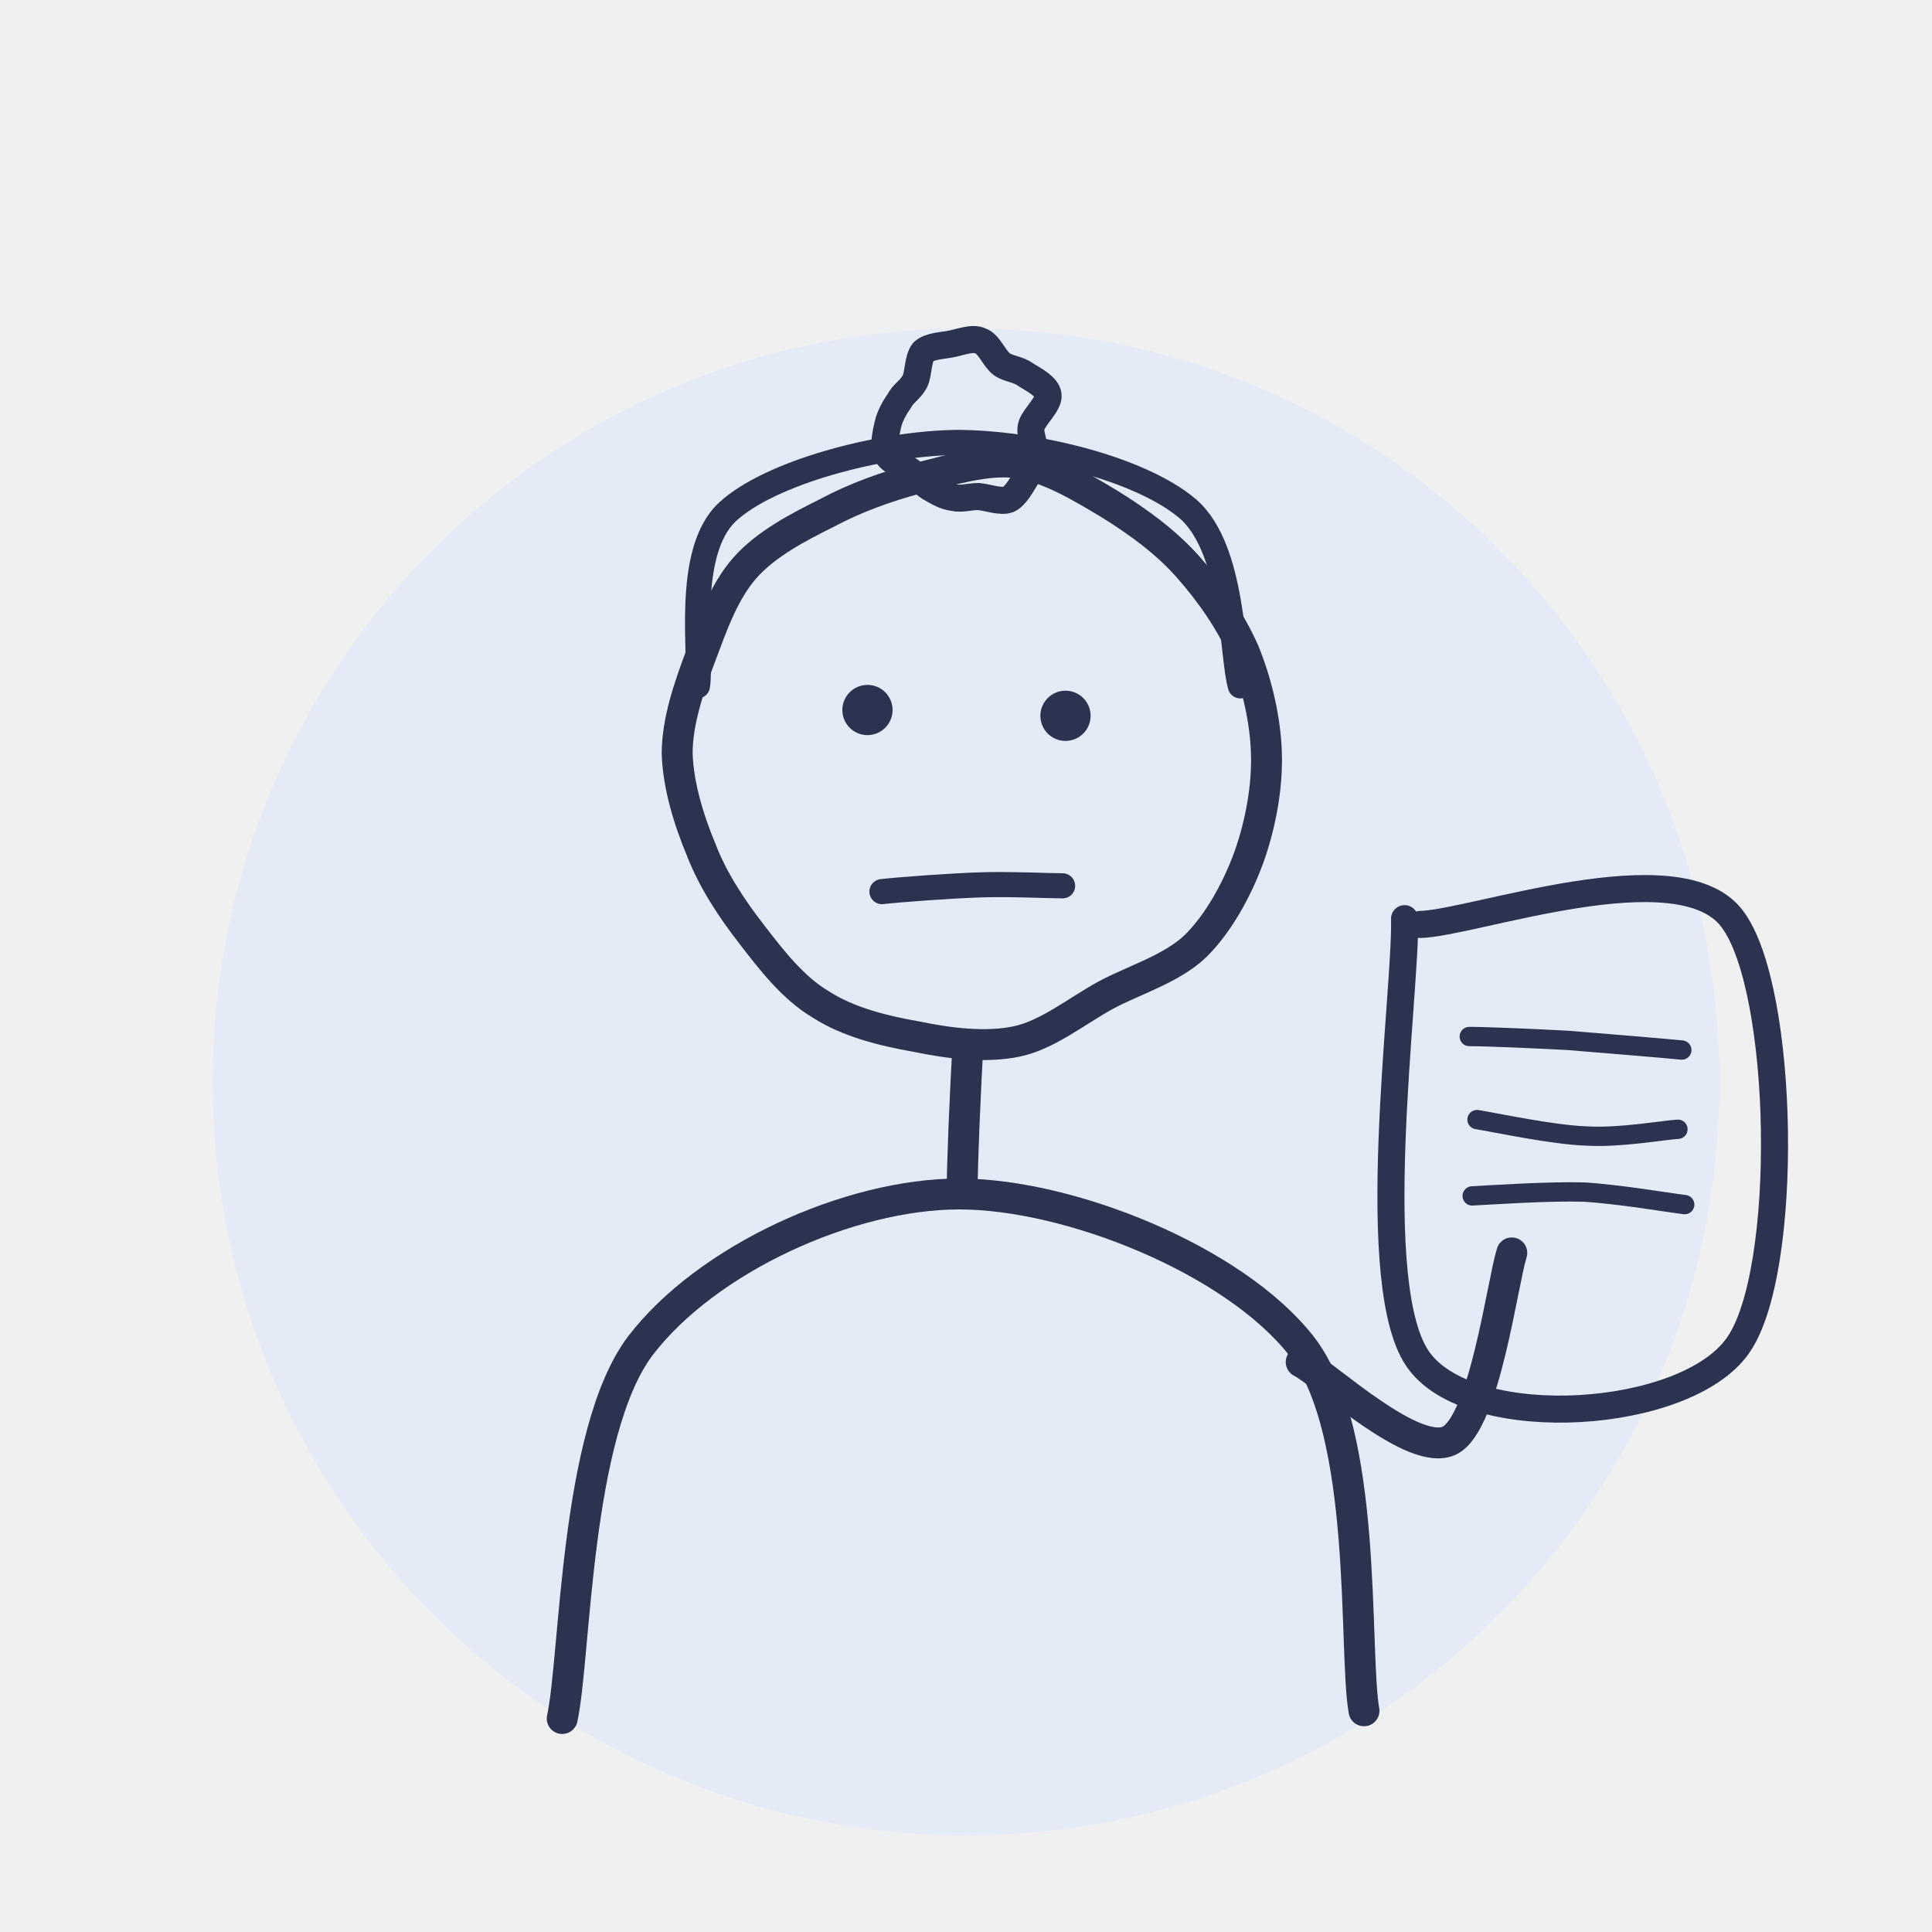
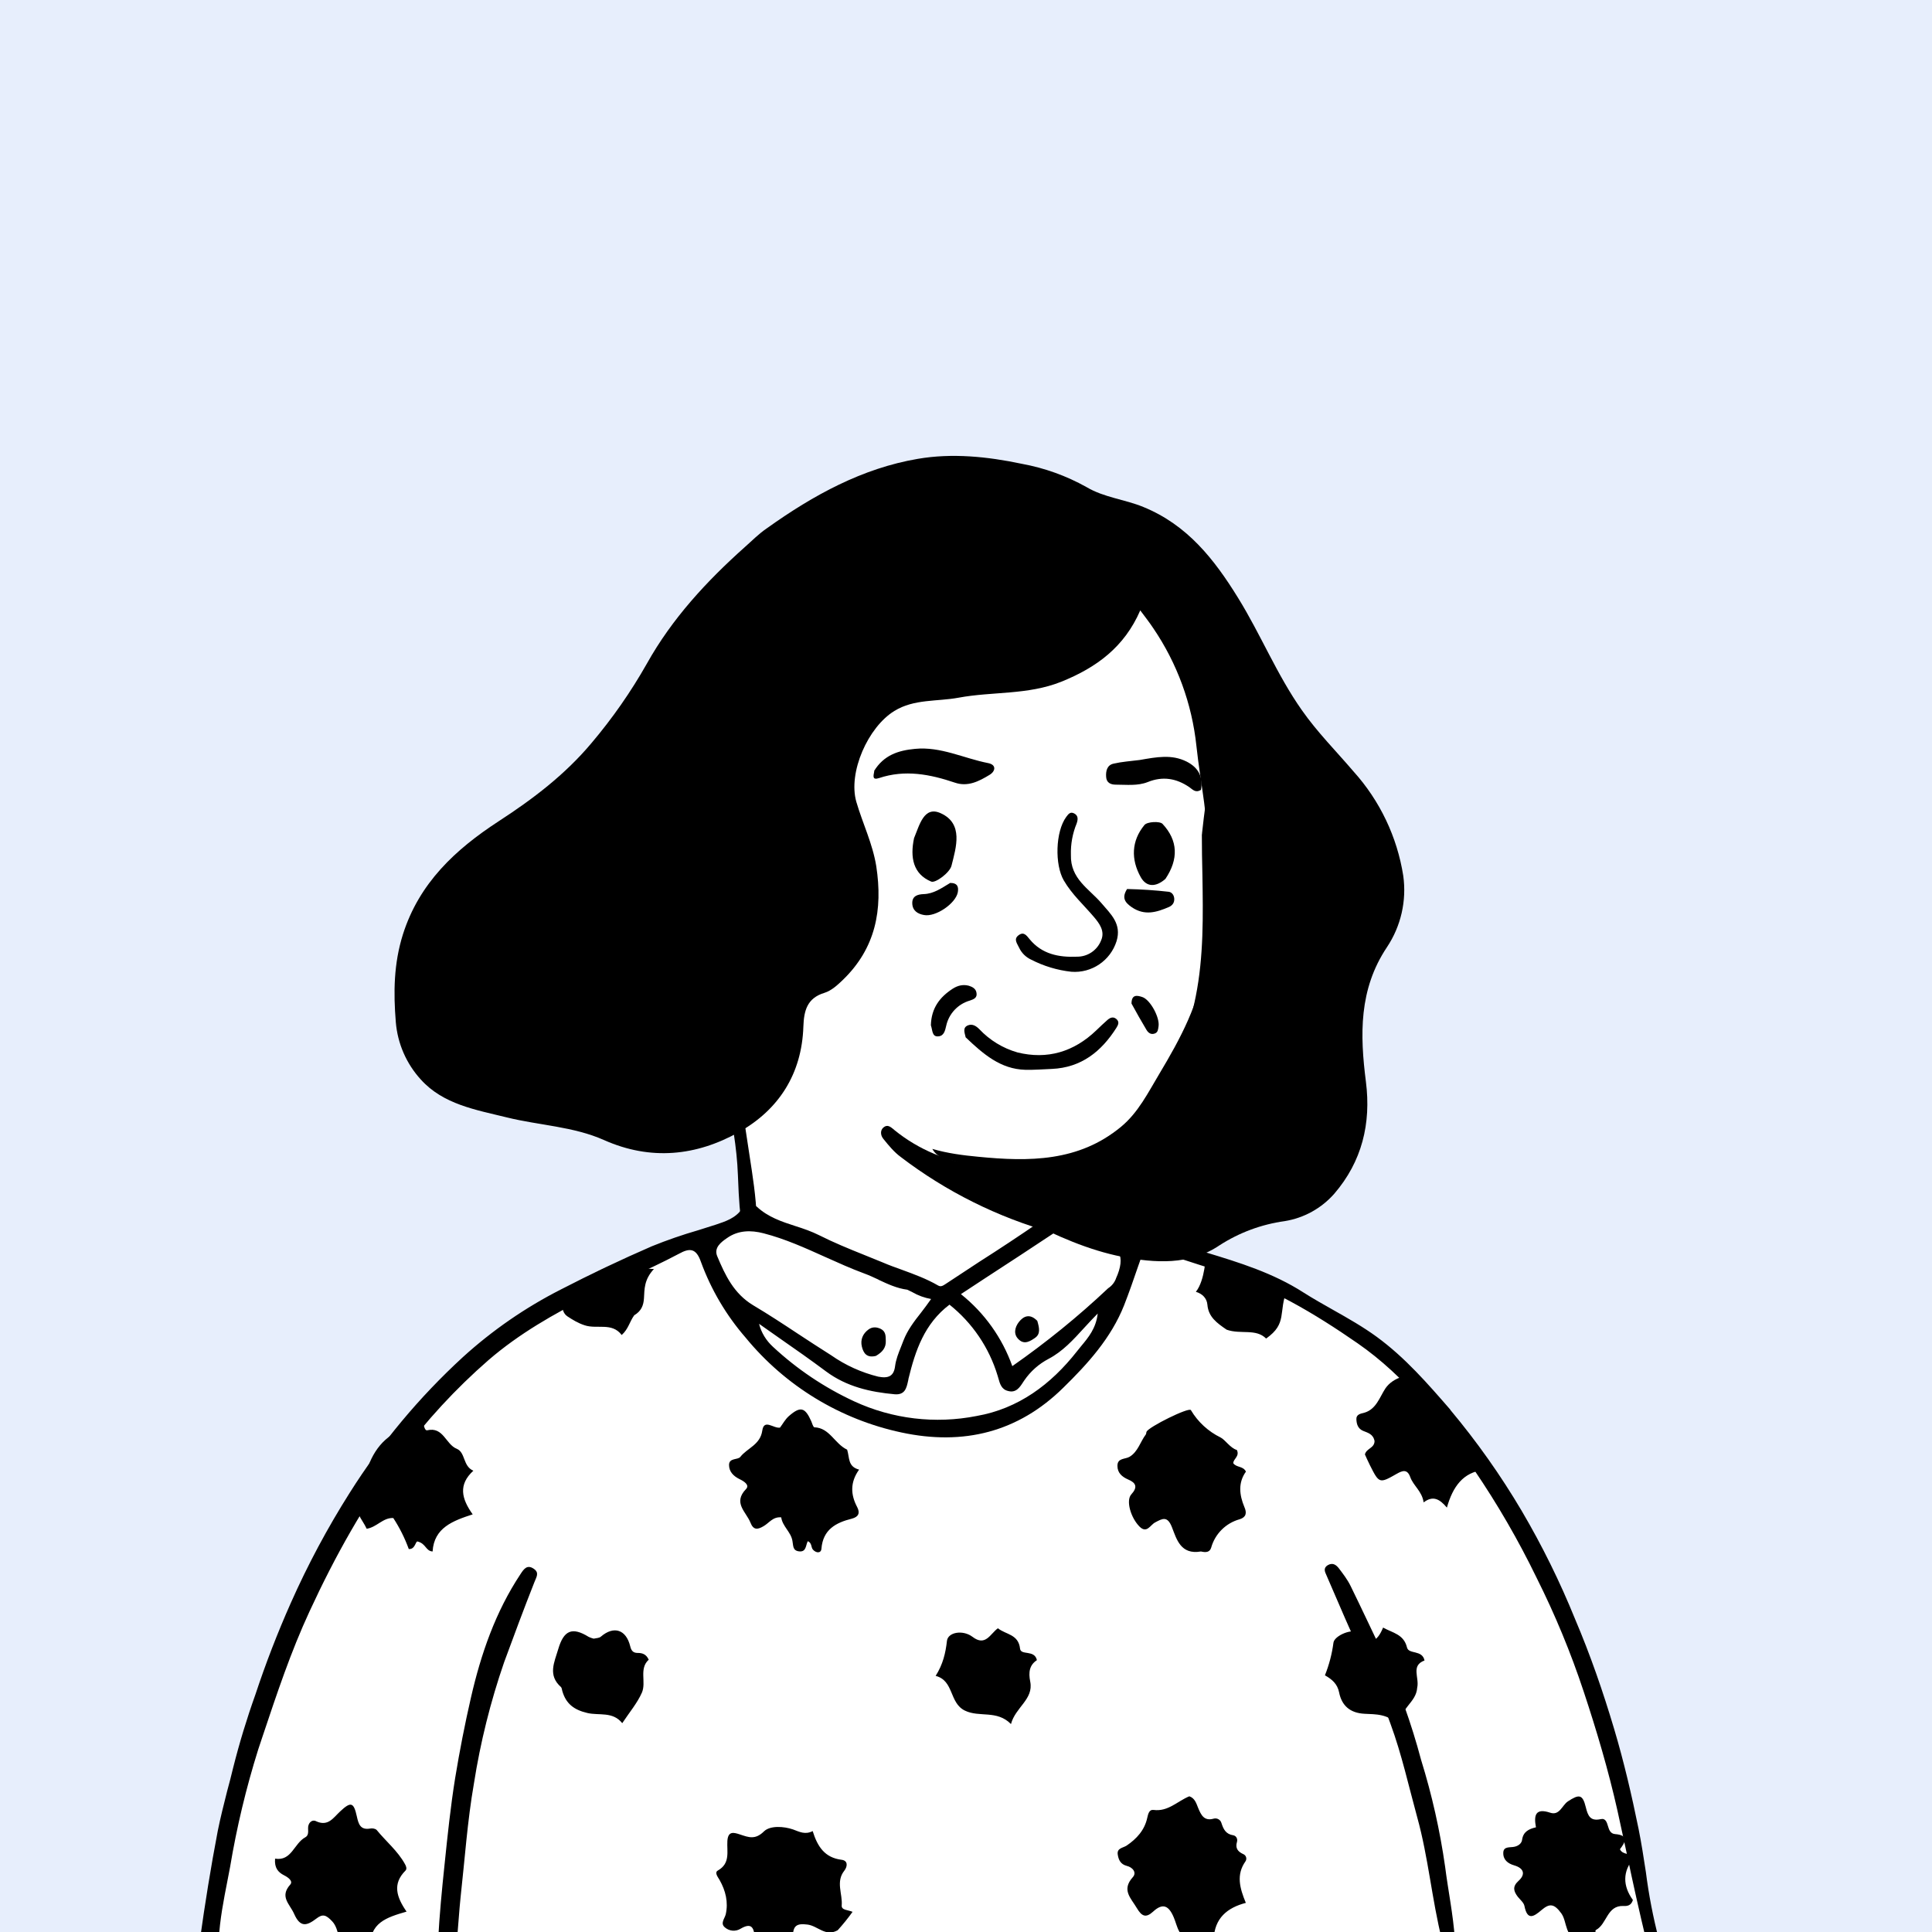
- <svg xmlns="http://www.w3.org/2000/svg" viewBox="0 0 200 200" width="200" height="200" role="img" aria-hidden="true">
-   <circle cx="100" cy="112" r="78" fill="#dde7fb" opacity="0.55" />
-   <path d="M129.3,88.7 C128.1,92.0 126.2,95.5 123.8,97.9 C121.3,100.3 117.5,101.4 114.5,103.0 C111.4,104.7 108.5,107.1 105.3,107.8 C102.0,108.5 98.2,108.0 94.8,107.3 C91.4,106.7 87.8,105.8 85.0,104.0 C82.1,102.3 79.8,99.3 77.8,96.7 C75.7,94.0 73.8,91.1 72.6,88.0 C71.3,84.9 70.2,81.3 70.1,78.0 C70.1,74.7 71.3,71.2 72.5,68.0 C73.7,64.8 74.9,61.3 77.1,58.8 C79.3,56.3 82.6,54.6 85.6,53.1 C88.6,51.5 91.7,50.4 95.0,49.5 C98.3,48.7 102.0,47.5 105.3,47.9 C108.6,48.4 111.9,50.4 114.9,52.2 C117.8,54.0 120.7,56.1 123.0,58.7 C125.3,61.3 127.4,64.3 128.8,67.5 C130.1,70.7 131.0,74.5 131.1,78.0 C131.2,81.5 130.5,85.3 129.3,88.7" fill="none" stroke="#2b3350" stroke-width="3.2" stroke-linecap="round" stroke-linejoin="round" />
-   <circle cx="89.8" cy="73.5" r="2.6" fill="#2b3350" />
-   <circle cx="110.3" cy="74.1" r="2.6" fill="#2b3350" />
-   <path d="M91.3,92.3 C93.0,92.1 98.4,91.7 101.5,91.6 C104.6,91.5 108.6,91.7 110.0,91.7" fill="none" stroke="#2b3350" stroke-width="2.6" stroke-linecap="round" stroke-linejoin="round" />
-   <path d="M100.2,108.4 C100.1,109.7 99.9,114.0 99.8,116.4 C99.7,118.9 99.6,122.0 99.6,123.1" fill="none" stroke="#2b3350" stroke-width="3.2" stroke-linecap="round" stroke-linejoin="round" />
-   <path d="M58.2,177.9 C59.6,171.5 59.5,148.3 66.3,139.3 C73.2,130.3 87.9,123.6 99.3,123.6 C110.7,123.6 127.7,130.4 134.7,139.3 C141.7,148.2 140.1,170.8 141.2,177.1" fill="none" stroke="#2b3350" stroke-width="3.2" stroke-linecap="round" stroke-linejoin="round" />
-   <path d="M107.0,46.5 C106.9,47.4 106.7,48.4 106.3,49.3 C105.8,50.1 105.2,51.3 104.4,51.7 C103.6,52.0 102.3,51.5 101.3,51.4 C100.4,51.4 99.5,51.7 98.7,51.5 C97.8,51.4 97.0,50.9 96.3,50.5 C95.5,50.0 95.0,49.4 94.3,48.8 C93.5,48.2 92.2,47.8 91.8,47.0 C91.4,46.2 91.7,44.9 91.9,44.0 C92.1,43.1 92.6,42.2 93.1,41.5 C93.5,40.7 94.2,40.4 94.7,39.5 C95.1,38.7 95.0,37.1 95.6,36.4 C96.3,35.8 97.5,35.8 98.5,35.6 C99.5,35.4 100.7,34.9 101.5,35.3 C102.4,35.6 102.9,37.1 103.7,37.7 C104.4,38.2 105.4,38.2 106.2,38.8 C107.0,39.3 108.4,40.0 108.5,40.9 C108.6,41.8 107.1,43.1 106.8,44.0 C106.5,44.9 107.1,45.7 107.0,46.5" fill="none" stroke="#2b3350" stroke-width="2.8" stroke-linecap="round" stroke-linejoin="round" />
-   <path d="M72.2,71.0 C72.7,68.0 70.8,57.2 75.3,53.0 C79.7,48.9 91.1,45.9 99.0,45.8 C107.0,45.8 118.1,48.5 123.0,52.7 C127.8,56.9 127.5,68.0 128.4,71.0" fill="none" stroke="#2b3350" stroke-width="2.6" stroke-linecap="round" stroke-linejoin="round" />
-   <path d="M134.7,141.0 C137.2,142.3 146.4,151.0 150.1,149.1 C153.7,147.2 155.5,132.9 156.5,129.7" fill="none" stroke="#2b3350" stroke-width="3.2" stroke-linecap="round" stroke-linejoin="round" />
-   <path d="M147.0,95.7 C152.4,95.6 173.8,87.8 179.3,95.1 C184.8,102.3 185.3,131.7 179.9,139.3 C174.5,147.0 152.7,148.4 147.0,141.0 C141.2,133.6 145.6,102.8 145.4,95.1" fill="none" stroke="#2b3350" stroke-width="2.8" stroke-linecap="round" stroke-linejoin="round" />
-   <path d="M152.1,107.3 C153.8,107.3 158.6,107.5 162.3,107.7 C166.0,108.0 172.1,108.5 174.1,108.7" fill="none" stroke="#2b3350" stroke-width="2.0" stroke-linecap="round" stroke-linejoin="round" />
-   <path d="M152.9,115.9 C154.8,116.2 160.8,117.5 164.3,117.6 C167.7,117.8 172.1,117.0 173.7,116.9" fill="none" stroke="#2b3350" stroke-width="2.0" stroke-linecap="round" stroke-linejoin="round" />
-   <path d="M152.4,123.8 C154.3,123.7 160.2,123.3 163.9,123.4 C167.5,123.6 172.7,124.5 174.4,124.7" fill="none" stroke="#2b3350" stroke-width="2.0" stroke-linecap="round" stroke-linejoin="round" />
+ <svg xmlns="http://www.w3.org/2000/svg" viewBox="0 0 1744 1744" fill="none" shape-rendering="auto" width="240" height="240">
+   <mask id="viewboxMask">
+     <rect width="1744" height="1744" rx="0" ry="0" x="0" y="0" fill="#fff" />
+   </mask>
+   <g mask="url(#viewboxMask)">
+     <rect fill="#e7eefc" width="1744" height="1744" x="0" y="0" />
+     <g transform="translate(531 487)">
+       <path d="M554 727.7c-99.2 297-363.8 388.6-503.7 19.8-19.3-50.7 31-69.5 66.2-91.9 24.1-15.3 36.8-28.5 35.3-42.2-7-64.4-36.9-243.8-36.9-243.8l-3-5.8s.7-1.6-2.2 1.2c-3 3-9.9 34.2-37 34.2-24.5 0-49.2-10.9-61-86.3C7.2 285.6 9.6 214 40 201c12.5-5.3 24-7.2 35.2-.8 11.3 6.4-13-22 112-126C268.4 6.4 396.7-3.5 448.5 8 500.3 19.5 552 44.8 574.9 98.5c27.8 65-25.9 114.3-14 262.5-2.2 53.6.8 171.2-146.6 210.6-28 7.5-19.3 48.4 22.7 58.4 67 21 117 72.3 117 97.9" fill="#fff" />
+       <path fill-rule="evenodd" clip-rule="evenodd" d="m554 266.2.1-1.4c4.1-36.4 8.2-71.7 27.1-103.4 6.5 4.4 5.7 10 3.7 15.2-19.9 51.2-18 104.4-16.2 157.6l.4 14c2.1 66.4-14.5 126.8-58.7 177.5-15.4 17.6-35.8 29.8-56.5 40.3-21.4 11-25.9 20.1-19.2 43.6l.8 2.6c1.4 3.9 2.8 7.9-1 11.8-4.5 4.6-9.5 3.3-14.8 1.8l-.6-.1a406.4 406.4 0 0 1-137-68.3c-6-4.4-10.8-10.3-15.5-16.1l-.3-.4c-2.5-3-3-7.8.5-10.4 3.3-2.5 5.8-.5 8.7 1.8l1 .9a145.5 145.5 0 0 0 76.3 31.7c13.4 1.4 26.6.9 40 .4 7.4-.3 14.8-.6 22.3-.5 10.2 0 18.7-4.7 26.7-9.2l2.8-1.6c27.8-15.5 54.3-32.8 72.2-60.7 16.1-25 25.9-52.2 31.6-80.9 7.2-36.1 6.6-72.7 6-109.8-.3-12-.5-24.2-.5-36.4ZM50.6 190.8c21.9-1.7 34 11.2 44.3 26.3a140.4 140.4 0 0 1 22.4 61.5c.5 3.7 1 7.6-1.2 11.3-4.5.6-4.9-3-5-5.6-.5-20.7-9.7-38.7-18.9-56.1-6.6-12.5-16.2-24.6-31.4-27.6-17.2-3.5-33 12-40.8 32.2-14.5 37.6-12 74.6 1.4 111 5.8 15.9 13.1 32.1 27.8 43.2 14.8 11.3 32.7 9.3 43.6-5.7l2-2.5c2-2.6 4-5.1 5-8 2.1-5.8 5.4-11.2 11.3-10.4 6.8 1 8 8.3 8.7 14a3661 3661 0 0 0 22 156.7l5.9 38.8c2.6 17.1 5.6 41.7 3.6 52.1a28 28 0 0 0-.3 2.2c-.4 2.8-.6 5-4.2 5.5-4.9.8-7-2-7.7-6.4-2.3-17-3-23.6-4-49.6-.9-25.2-5.6-50-10.4-74.9l-5-27c-5.2-30.8-10.3-62-10.8-97l-2 3c-7.6 11.3-13.7 20.5-24.5 24a40.5 40.5 0 0 1-46.1-12.5 127.8 127.8 0 0 1-28.8-55.8c-8.4-34-9.9-67.1.9-100.6 5.2-16.1 23.7-44.7 42.2-42Zm34.6 127.5c4.4 3.2 8.4 6 12-5.4-1.1-42.2-14.7-69.2-35.8-70.3 11.2 14.6 22 28.8 23 48.5a32.3 32.3 0 0 1-10.7-8.8c-2-2.2-4-4.4-6.5-6l-3-2.4c-4.8-3.6-9.7-7.4-17.8-4.5 3.8 5.8 9 10 14.3 14 6 4.7 12 9.3 15.6 16.5-10.6 7.7-15.2 17.7-9.7 29.9 4.8 10.5 11.9 19.2 25.9 19.8-.6-6.3-4.7-10.9-8.8-15.4-5-5.4-9.7-10.6-7.5-18.6 3.2-1.5 6.2.7 9 2.7Z" fill="#000" />
+     </g>
+     <g transform="translate(178 1057)">
+       <path d="M1314.4 694.4 10.7 691.1S44 481.4 106.9 362.2c73-138.7 176.8-250.5 390.4-316.9C516 39.5 669.8 114 669.8 114l108.7-70s175 48.2 241.2 85.5c84.2 47.3 179.3 187 223.1 296 46.6 115.8 71.6 269 71.6 269Z" fill="#fff" />
+       <path d="M898.5 694.4c-13-1.7-13.5-12.7-17-20.7-4.4-10.4-9.8-13.3-18.7-5-6.5 5.9-10.2 4.1-14.6-3.3-5.3-9-14-16.3-3.7-27.8 3.9-4.2 0-9-5.4-10.3-5.5-1.4-7.4-5.4-8.1-10.1-1-6 4.6-6 8-8.2 9-6.1 16.2-13.9 18.6-25 .8-3.6 1.8-7.7 5.6-7.2 13.2 1.8 21.6-7.9 32.4-12.3 5 1.7 6.3 6.4 8 10.6 2.6 6.2 5.3 12 13.9 9.6a5.7 5.7 0 0 1 7.1 4c1.8 5.6 4 10 10.7 11 2.7.5 4.1 3.4 3.3 6-1.7 5.8.9 8.8 5.7 11a4.4 4.4 0 0 1 2 6.5c-8.5 12-5.3 24 .3 37.5-16.8 4.4-28.3 13.8-29 32.9-5.8.8-11.9.8-19 .8ZM578 685.5c-10.9 6-17.8-4-27-5.2-10.4-1.4-13 1.5-13.3 10.5-.2 5 .6 11-6.6 11.8-13.3 1.6-27.4-3.7-27.9-11-.6-9.7-3.7-12.8-12.6-7.6a12 12 0 0 1-14.3-1.2c-4.3-3.6-.2-7.8.8-11.7 2.5-11-.1-21.4-5.5-31-1.8-3-4.8-6.8-1.6-8.6 11.5-6.5 8-17.2 8.6-26.7.6-9.2 5.8-7.7 11.5-5.8 7.6 2.5 13.6 5 21.5-2.8 5.6-5.5 18-4.6 26.2-1.8 6 2.2 11 5 17.8 1.5 4.4 14.2 11 24 26 25.9 6 .7 5.5 6 2.6 9.8-8 10-1.5 21-2.4 31.4-.4 4.4 5.7 4 9.8 5.8a185 185 0 0 1-13.5 16.7ZM137.7 703c-11.8-5-8.6-17.9-15.8-25.6-5.7-6.1-8.7-6.8-14.2-2.6-8.5 6.5-14.6 8.6-20.2-4.2-4-9-13.3-15.4-3.5-26.4 2.8-3.2-2-6.6-5.6-8.4-5.3-2.7-8.8-6.6-8.1-15 15 2.4 17-13.7 27.3-19.3 3-1.6 2.6-5 2.5-8-.2-5 3.6-8.3 7-6.6 11.1 5.3 15.8-3.1 22-8.8 9.6-9 12.2-8.3 15 4.5 1.5 6.8 3.1 12.6 12.1 11 1.9-.4 4.8.1 5.9 1.4 8.4 10.3 18.9 18.8 25.4 30.6 1.2 2 2 4.5.5 6-12 12-8 24 1 37-17.5 5.1-34.5 10-32.3 33.5-5.8.8-11.8.8-19 .8ZM1249.2 694.4c-15.3-1.7-12.1-16.3-17.8-24.2-6.8-9.4-11-8.8-17.9-3-7.2 6.2-12.8 9.5-15.4-3.7-.6-3-3.8-5.6-6-8.3-3.7-4.9-5.1-9.1.6-14.3 6.7-6 4.8-11.5-3.7-14-6-1.7-10.2-5.2-10-11.4.1-6 6-4.6 9.8-5.4 3.7-.7 6.8-3 7.2-6.4 1-7.2 6-9.7 12.5-11.2-2.1-11-.4-17.6 12.8-13.2 8.5 2.9 10.8-6.7 16-10.2 10.1-6.6 13.3-6.6 16.2 5.3 1.9 7.8 4.1 12.8 13.5 10.7 4.4-1 5.5 3 6.5 6.3 1 3.4 2.2 6.8 6.3 7.2 13 1 9.3 7.4 4.5 13.7 2.7 5.5 9.2 2.9 12.7 7.8-10.6 12.2-10.1 25.5-1 38-1.5 5.2-5.3 5.6-8.5 5.4-15-.6-14.8 16.2-24.7 21.6-2 1 1.3 5.3 2.9 8.6-5.5.6-11 .9-16.5.7ZM929.3 143.3c-8.8-6-16.5-11.5-17.4-22.6-.5-5.6-4.3-9.8-10.4-11.6 8.4-10.4 9-33.3 9-33.3s-3 8.6 73.4 31.2c-8.3 20.7.6 30.5-19 44.3-9.2-9.3-23-3.5-35.6-8ZM906.1 343.5c-18.4 3.2-22-11.2-26.2-21.9-4.1-10.4-8.5-7.9-15.2-4.3-4.3 2.2-7.4 10.2-13.9 3.9-8.1-8-12.6-23.7-7.6-29.2 6-6.6 4.3-10.5-2.9-13.5-5.5-2.4-9.6-6-9.6-12.2-.1-7.4 7-5.9 11-8.3 7.6-4.6 9.6-13.5 14.6-20.1.5-.6.3-1.7.7-2.5 1.8-4.3 38.3-22.4 40-19.5a63.6 63.6 0 0 0 26.8 24.7c4.2 2.1 8.7 9.5 14.7 11.3 2.8 5.8-3.5 8.2-3.2 12 3 4 8.8 2.3 11.4 7.5-7.2 10-6 21-1.4 32 2.4 5.4 1.5 9.2-4.2 11a36.9 36.9 0 0 0-25.8 25.7c-1.3 4.1-4.6 4.5-9.2 3.4ZM586.7 251.6c2.3 7.1.4 15.3 10.8 18-8.2 11.5-7.7 22.6-1.7 33.9 2.7 5.2 1.3 8.8-4.9 10.4-14.4 3.6-26 9.8-27.4 27.1-.3 4.3-4.8 4.1-7.7.8-1.8-2.1-.8-6-4.6-7.6-2 3.6-1.2 10-7.9 9.2-6-.7-5.1-5.3-6-9.6-1.4-8-9-13-10.1-21.1-7.6-.7-11 5.2-16 8-5.4 3.2-9.1 3.6-11.8-3.3-3.9-9.7-16-17.8-4-30.2 3.7-3.8-2.2-7.3-6-9.1-5.4-2.7-9.3-6.7-9.3-12.7 0-6.6 8-4.4 10.2-7.3 6.3-8 18-10.9 19.8-23.7 1.6-11 10.2-1.7 16-2.7 2.5-3.3 4.7-7.5 8-10.4 10.4-9.1 14.6-8 20.2 4.6.8 2 1.8 5.4 2.8 5.5 13.9.5 18.2 14.8 29.6 20.2ZM143.3 295.1c2.7-5.3 5.8-9.6 7-14.4 4.4-20 13-37.3 32.2-46.3 8.7-4 6.9-15.5 15.2-18.7 5.5 2.4 4.5 7.4 6 11.1 1 2.8 1.6 7.9 4 7.3 14.6-3.4 16.6 12.7 26.6 16.7 8 3.3 5.4 15.7 15 19.8-13.8 12.6-10.7 25.3-.6 39.4-17.8 5.8-34.9 12-36.2 33.5-6.3-.4-5.8-7-13.5-9-2-.6-2 7.2-8 6.8-3.6-9.9-8.3-19.3-14-28-9.4-.4-14.8 8.3-24 9.7-4-8.7-12-16-9.7-27.9ZM1062.8 243.9c-1.2-6.5-6.1-7.5-10.4-9.3-4.6-2-5.8-6-6-10.3-.3-4.5 3.7-5.2 7-6 11-3.1 14-14.2 19.2-22 6.5-9.8 23.7-15.8 31.1-6.7 20.1 24.6 41 48.7 57.5 76 .4.7.2 1.7.5 4.3-19 1.9-28.3 15.2-33.6 34-6.5-7.7-12.5-11.2-21-4.7-1.4-10.1-9.3-15-12.1-22.9-2.7-7.5-7.2-5.7-12-3-15.8 9-16 9-24.4-7.7-1.7-3.4-3.2-6.8-4.5-9.7 1.4-5.6 8.5-5.5 8.7-12ZM357.9 422.2c2.8-.5 5.2-.6 6.6-1.9 11.6-9.9 22.7-6.4 26.4 8.8 1 4.2 2.8 6 6.8 6s7.6 1 9.9 6.1c-9 8.1-2 20.3-6.2 29.8-4.1 9.3-11 17.4-17.7 27.5-8.6-10.8-20.9-6.7-31.5-9.2-12-2.8-19.3-8.3-22.6-19.8-.4-1.2-.4-2.8-1.2-3.6-12.1-10.7-6-22.3-2.5-34.2 5-17 12.5-20.4 27.5-11.1 1.4.7 3 1.2 4.5 1.6ZM1101.3 466.4c-.9 13.8-15.8 18.3-16 34.4-10.6-11.1-21.4-10.2-31.7-10.8-12.8-.7-20.4-7.2-22.8-19.3-1.5-7.5-6.2-11.7-12.8-15.4 3.8-9.5 6.4-19.4 7.7-29.5.9-6.5 17.8-13.4 22.3-8.6 10.3 11.2 17 8.4 22.5-5 8.8 4.9 18.7 6 21.6 18 1.6 6.4 13.8 1.8 15.8 11.7-12.6 4.7-4.5 15.4-6.6 24.5ZM699.8 420.5c11.8 9.1 16-2.6 23-7.7 7 5.8 18.6 5.2 20 18.5.8 6.3 13.1.6 15.2 10.3-6.6 4.4-7.8 10.6-6 19.5 3.1 15.9-13.4 23-17.4 38.2-12.8-13-28.5-5.7-41.7-12.2-14.2-7-9.6-27-26.3-31.3 6.6-10.4 9-20.7 10.2-31.6 1-8 14.5-10.1 23-3.7ZM394.5 130.3c-4.2 5.8-5.3 12.5-11.3 17.8-8.8-11.7-22.3-5-33.5-8.8-5.9-1.9-10.9-5-15.6-8.1-6.8-4.5-5.9-18.2 1.3-23 14.3-9.5 27-21.4 45.4-23.8 10.8-1.4 18.8 4 31.5 4.1-9 9.7-8.5 18.3-9 26.5-.4 6.4-2.4 11.5-8.8 15.3Z" fill="#000" />
+       <path fill-rule="evenodd" clip-rule="evenodd" d="M1290.7 617.2a2582 2582 0 0 0 17.3 77.2c4.7 0 8.2 0 11.4-.9a482.5 482.5 0 0 1-11.7-60.7c-2-13-4-26.1-6.6-39-6.2-30.4-13.2-60.5-22-90-10-33.6-21.5-66.9-35.3-99.3a743.8 743.8 0 0 0-48.2-97.7 685.2 685.2 0 0 0-64.4-91.1v-.2c-20.5-23.6-40.8-47-66.5-65.8-12.5-9.1-25.9-16.7-39.2-24.2-9-5.1-18.1-10.2-26.9-15.8-27.4-17.6-57.8-27-88.2-36.2-14.4-4.4-28.8-8.9-43-14.2a192.7 192.7 0 0 0-31.6-8c-18.4-3.5-37-7-53.2-19.4-2 8.4-7.7 9.7-13.5 11-3.1.7-6.2 1.4-8.8 3.2a1810.6 1810.6 0 0 1-54.4 36 3387.4 3387.4 0 0 0-30.4 20c-2.2 1.4-4.1 2.8-6.7 1.3-10.3-6-21.5-10.1-32.7-14.2-5.9-2.1-11.7-4.2-17.5-6.7l-17-6.9c-13.5-5.4-27.1-11-40-17.5-7-3.5-14.2-6-21.5-8.3-12.4-4-24.8-8.1-34.9-17.5-3.5-3.4-9.7-3.3-13.5 2-5.7 8.3-14.6 11.2-23.6 14.2l-15.8 5A426.6 426.6 0 0 0 410.4 68a1350.1 1350.1 0 0 0-82.1 39 403.3 403.3 0 0 0-88.4 61 601.8 601.8 0 0 0-102.2 122.5A768.3 768.3 0 0 0 84.5 390a897.7 897.7 0 0 0-32 82.8 714 714 0 0 0-20 65.8C30.7 545.8 29 553 27 560c-3 11.9-6 23.7-8.4 35.6-6.3 32.9-11.6 66-16.2 99 6.3 0 11.6 0 17.1-1.1 1-18.1 4.4-35.3 7.7-52.2l2.5-13a785.6 785.6 0 0 1 25.4-106.1l4-12C71.9 472 84.5 434 101.5 397.4c22.8-49.3 49-96.5 81.7-140.2a540.3 540.3 0 0 1 79.7-86.4c27.7-23.9 59-41.7 91.8-58.2 11.5-5.8 23.3-11 35-16.3A604.5 604.5 0 0 0 435 74.7c9.6-5.3 15.4-5 19.7 7.3a218.6 218.6 0 0 0 40.4 68.5 249 249 0 0 0 140.7 85.6c56 12 105.3-.3 146-40.4 22.1-21.6 43.2-44.9 54.9-74.4 4.5-11.5 8.6-23.3 12.7-35.3l6-17 34 10.8c10.7 3.5 21.5 7 32.4 10.3 45.7 14 86.6 38.4 125.6 65.4 43.3 30 75.4 71.4 105.2 114.2a769.7 769.7 0 0 1 56.5 97.6 766.7 766.7 0 0 1 42.5 102.7c11.7 35.3 22.3 71 30.5 107.6l8.6 39.6ZM615 98.2c8.3 3.9 16.7 7.8 26 9l4.5 2.2a52 52 0 0 0 17 6.2c-3 4.3-6 8.3-9 12.2-6.4 8.1-12.4 16-16 25.4l-2.3 5.9c-2.2 5.5-4.4 11-5.2 17-1.1 9.1-5.9 11.4-15.2 9.6a127 127 0 0 1-42.5-19.3c-10.1-6.3-20-12.9-30-19.4-13.3-8.8-26.7-17.6-40.5-25.8-17.4-10.5-25.2-27.1-32.4-44.3-3.1-7.6 3.4-12.6 9-16.4 10-7 21.4-7.2 32.9-4.2 19.4 5 37.5 13.2 55.7 21.4 11.6 5.2 23.1 10.4 35 14.8 4.4 1.6 8.7 3.6 13 5.6Zm130.6 92.4c-3.2 5-6.6 10-13.7 8-5.9-1.4-7.3-6.5-8.7-11.5l-.7-2.4a130 130 0 0 0-43.4-64c-22.6 17.1-30.8 41.4-37 66.8 0 .7-.3 1.4-.4 2.1-1.4 6.4-2.8 12.7-12 12-22.1-2-43.4-6.8-62-20.6-13.8-10.3-27.9-20.2-42-30a4158 4158 0 0 1-18.5-13c2 8 6.4 15.1 12.5 20.7a281.2 281.2 0 0 0 73.4 49.3 180 180 0 0 0 110.5 13.2c37.7-6.6 67.1-28.5 90.5-58.3l3.8-4.7c6.6-7.9 13.5-16.2 15-29.5-4.2 4.2-8.1 8.5-12 12.7-10.2 11.2-19.6 21.5-32.3 28.2a60.7 60.7 0 0 0-22 19.5l-1 1.5Zm83.8-93.5a18 18 0 0 1-7.1 8.8c-27 25.5-56 49-86.5 70.3a145.5 145.5 0 0 0-46.4-65L711 97c21.5-14 42.7-27.8 63.7-41.8 4-2.7 6.2-1 8.8.9l1.1.8a45 45 0 0 0 27.3 9.3c20.8-1 26.7 10.8 17.4 31Z" fill="#000" />
+       <path d="M217.5 694.4c1.2-22.7 3.4-45.5 5.8-68.3 2.7-26.1 5.4-52.2 9.6-78.3 4-24.3 8.7-48.4 14.2-72.3 9-39.3 22.1-77.4 44.7-111.5 3-4.6 6-9 12-4.9 5.3 3.6 2.4 7.4.6 12.1-9.5 24-18.4 48-27.3 72.2A637.5 637.5 0 0 0 249.8 553c-5.9 33.8-8.2 68.2-12 102.3-1.3 12.3-2 24.6-3.2 38-5.5 1.1-10.7 1.1-17 1.1ZM1123.7 694.4c-9.2-36.8-12.3-74.6-22.4-111-7.7-28.1-14-56.8-24-84-7.1-19.3-14-39-23.4-57.6-12.7-25-23.3-51.2-34.6-77-1.3-2.9-3-6.3 1.2-8.9 4.5-2.6 7.5-.4 10 2.7 3.8 5 7.8 10.2 10.6 15.9 10 20.4 19.6 41 29.5 61.6a603.2 603.2 0 0 1 34.2 95.5 618.8 618.8 0 0 1 21.7 96.5c2.7 21.4 7.2 42.7 8.8 65.3-3.4 1-7 1-11.6 1ZM612.5 167c-8.2 2-11.1-2.7-12.5-8.4-1.5-6.2.8-11.7 6-15.5 3.3-2.4 7-2.4 10.9-.6 4.8 2.3 4.6 6.6 4.7 10.8.3 6.3-3.1 10.3-9 13.7ZM758.4 135.5c1.7 5.9 3 11.4-1.7 14.9-4.2 3-9.7 6.7-14.8 2-5.5-4.8-3.8-11.3-.2-16 4.2-5.4 10-8 16.7-1Z" fill="#000" />
+     </g>
+     <g transform="translate(266 207)">
+       <path d="M426.5 269.7c41.9-29.9 86-54 136-62.5 30.9-5.3 62.8-2.1 94 4.5a189.2 189.2 0 0 1 58.3 21c16 9.5 34.5 11 51.4 18 39.6 16.2 63.8 47 85.4 82 20.5 33.1 35.1 69.5 57.6 101.4 14 20 31 37 46.7 55.4a183 183 0 0 1 44.8 94A93 93 0 0 1 986 648c-25.5 38.1-24.4 79.2-19 121.5 4.8 37.8-3.6 72-28.5 101a75.6 75.6 0 0 1-44.8 24.8 145.1 145.1 0 0 0-58.8 21.8c-27 18.3-58.6 16-87.9 10.4-30.5-6-59.7-19-87.6-33.4a93.8 93.8 0 0 1-41.4-39.8c-4.2-8.4-11.5-9-18.4-11.8-8.2-3.3-18.5-2.5-24-12.4 13.7 4 27.6 5.8 41.5 7.1 45.7 4.5 90.6 4.6 128.8-27 15.7-13 24.5-31 34.7-48 18.8-31.4 36.3-63.7 41-100.5 3.9-29 7-58.3 3-87.7-.3-1.7-.6-3.4-.6-5.1 1.6-34.7-6.4-68.4-10-102.5A232.5 232.5 0 0 0 775 360c-3.5-5.3-7.4-10.2-11.7-16C749 377 724 395.5 692 408.4c-30.3 12.1-62 8.7-92.7 14.4-19.4 3.6-40.2 1-58 12-23.8 14.6-41.9 55.5-34.3 82 5.7 19.5 14.7 37.7 18 58.1 6 39.3-.5 74-30.2 102.7-5 4.8-10.4 9.7-16.5 11.6-16 4.8-18.6 16.5-19.1 30.5-1.4 42.7-22.2 75-58.1 95.2-38.5 21.6-79.7 26-121.9 7.2-27.7-12.3-58.4-13.2-87.6-20.4-28-6.9-57.5-11.7-77.8-34.3a87.4 87.4 0 0 1-22.5-51.7c-2.2-26.8-1.9-52.8 6.4-79.2 14.7-46.4 47.4-76.7 86.2-102 31-20.1 60-42.1 84-70.7a465.7 465.7 0 0 0 50-71.7c22.8-40.8 54-74.5 88.6-105.4 6.4-5.6 12.2-11.7 20-17Z" fill="#000" />
+     </g>
+     <g transform="translate(791 871)">
+       <path d="M80.7 65.4c-1.1-4.6-2.8-8.8 2-10.8C86.7 53 90 55 93 58a76 76 0 0 0 34.4 21c27 6.7 51-.5 71.2-19.9 3.4-3.2 6.7-6.5 10.2-9.5 2.4-2 5.1-3.2 8-.7 3 2.7 1.5 5.4-.1 8-13.6 21.4-31.7 35.8-58.1 37-8 .3-16.1 1-24.1.8-22.4-.6-38-14.3-53.8-29.3ZM49.3 54.5c.4-15.5 8-25.4 19.7-33 4.7-3 9.4-4 14.5-2.7 3.3 1 6.5 2.7 7 6.6.7 4.3-2.4 5.6-6 6.8a30.5 30.5 0 0 0-21.4 22.9c-1 4.3-2 9-7 9.4-5.9.6-5.2-5.4-6.8-10ZM230.4 35c0-8.8 5.4-7.4 9.7-6 7.2 2.3 16 18.6 14.7 26.5-.4 2.5-.4 5.3-3.3 6.4-3.4 1.3-5.8-.4-7.5-3.1a710 710 0 0 1-13.6-23.9Z" fill="#000" />
+     </g>
+     <g transform="translate(653 805)" />
+     <g transform="translate(901 668)">
+       <path d="M65.7 103.7c-.6 21.6 16.4 30.6 27.5 43.5 8.5 10 18.5 18.7 13.7 34.4a39.6 39.6 0 0 1-40.8 27.6 104 104 0 0 1-36.4-11A22.2 22.2 0 0 1 19 187.6c-1.7-3.8-5.4-7.8-.5-11.4 4.6-3.4 7 0 10 3.7 11 13.3 26 16.4 42.6 15.7A23.2 23.2 0 0 0 93 180.8c3.6-8.3-1.6-15.2-6.3-20.8-9.3-11-20-20.5-27.4-33.2-8.3-14.2-7.6-44.1 2.2-57.4 1.9-2.5 3.6-5 7.2-3.1 3.8 2 3.4 5.5 2.2 9a69.3 69.3 0 0 0-5.2 28.4Z" fill="#000" />
+     </g>
+     <g transform="translate(610 680)">
+       <path d="M407.4 122.5c13 .3 25.4 1.1 37.6 2.5 3 .4 5 3.3 5 6.7 0 3.3-1.7 5.6-4.7 7-11.2 4.8-22 8.2-33.7.2-6.5-4.5-9-8.7-4.2-16.4ZM247.6 117c7 0 7.8 3.8 7 8.5-2 10.2-20 22.4-30.4 20.5-5.9-1-10.5-4-10.7-10.5-.2-6.7 4.8-8.2 10.3-8.4 9-.3 15.8-5.2 23.8-10ZM215.1 76.6c5-12 9-29.4 24.1-22.5 20.7 9.4 13.9 30.7 9.7 47.4-1.6 6.3-14.5 15.9-18.3 14.3-16.3-6.8-19.2-21.7-15.5-39.2ZM442 113.4c-8.6 7.5-17 7.6-22.2-1.5-9-16-8.6-32.8 3.3-47.2 2.5-3 13.8-3.6 16.3-1 14 15 14.6 31.8 2.6 49.7Z" fill="#000" />
+     </g>
+     <g transform="translate(610 680)" />
+     <g transform="translate(774 657)">
+       <path d="M15 39C23.8 24.6 37 20.4 51.9 19c23.2-2.3 44 8.5 65.9 12.8 8 1.5 6.8 7.5 1.4 10.7-9.4 5.7-19.5 11-31.2 7-22.5-7.6-45.1-12-68.6-4.1-6.2 2-5-2-4.2-6.3ZM255 29c15-2.6 28.7-5.3 42.2 1.5 10.8 5.5 15 14 12.9 25.5-5 3.1-7.5-.4-10.6-2.5-11.6-7.9-23.9-10-37.3-4.6-9.3 3.7-19.2 2.4-29 2.4-4.7 0-8.4-1.8-8.7-7-.4-5.5.9-10.8 6.9-12 7.3-1.7 15-2.2 23.7-3.3Z" fill="#000" />
+     </g>
+     <g transform="translate(0 559)" />
+   </g>
</svg>
